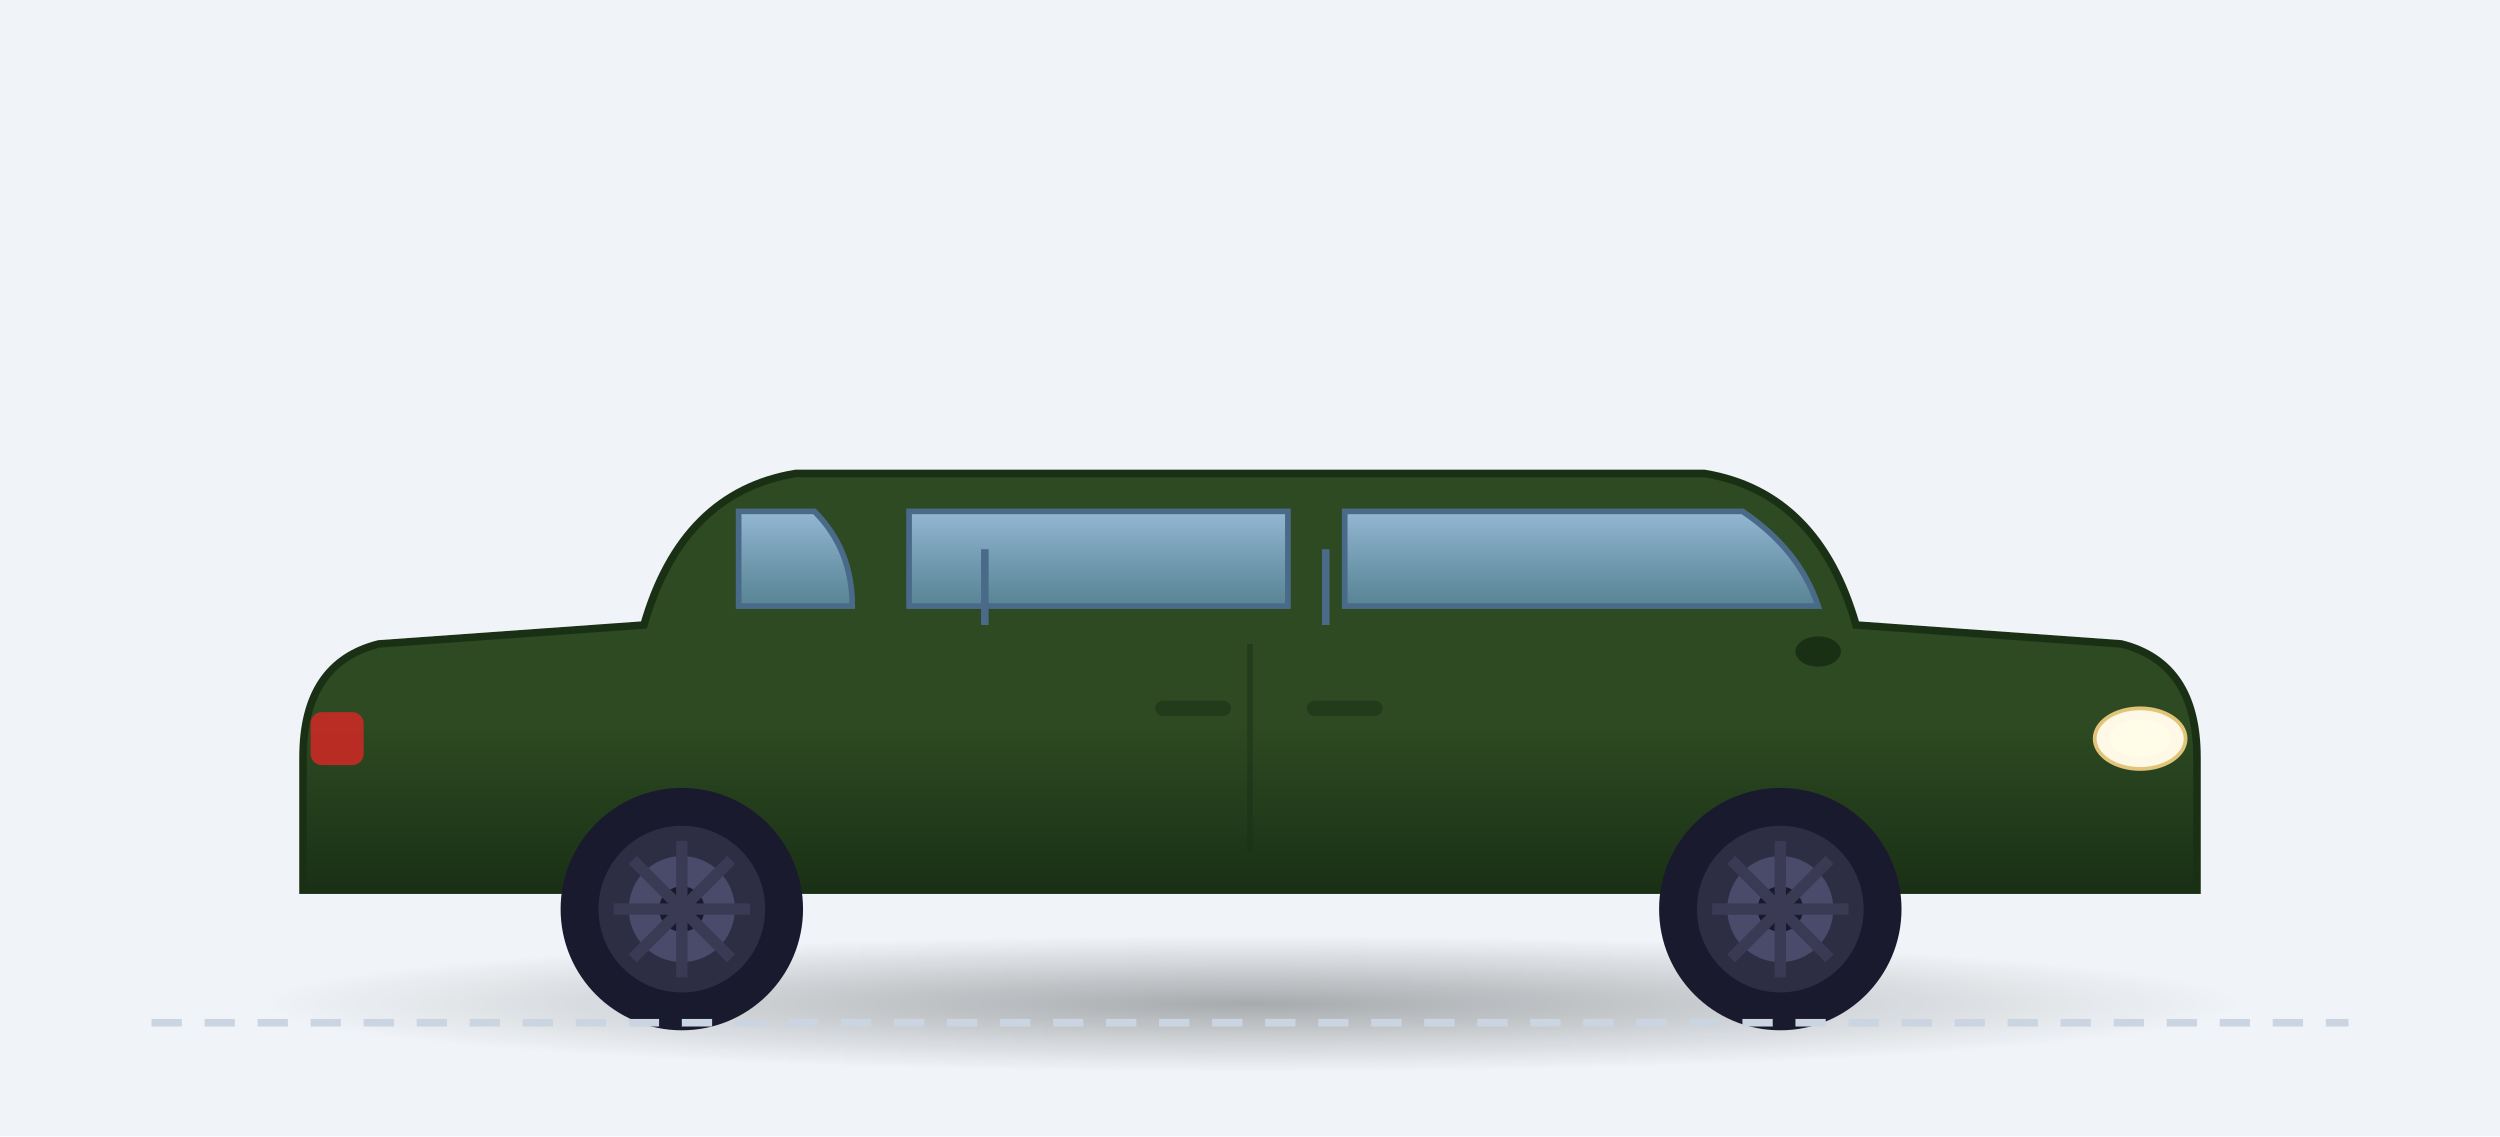
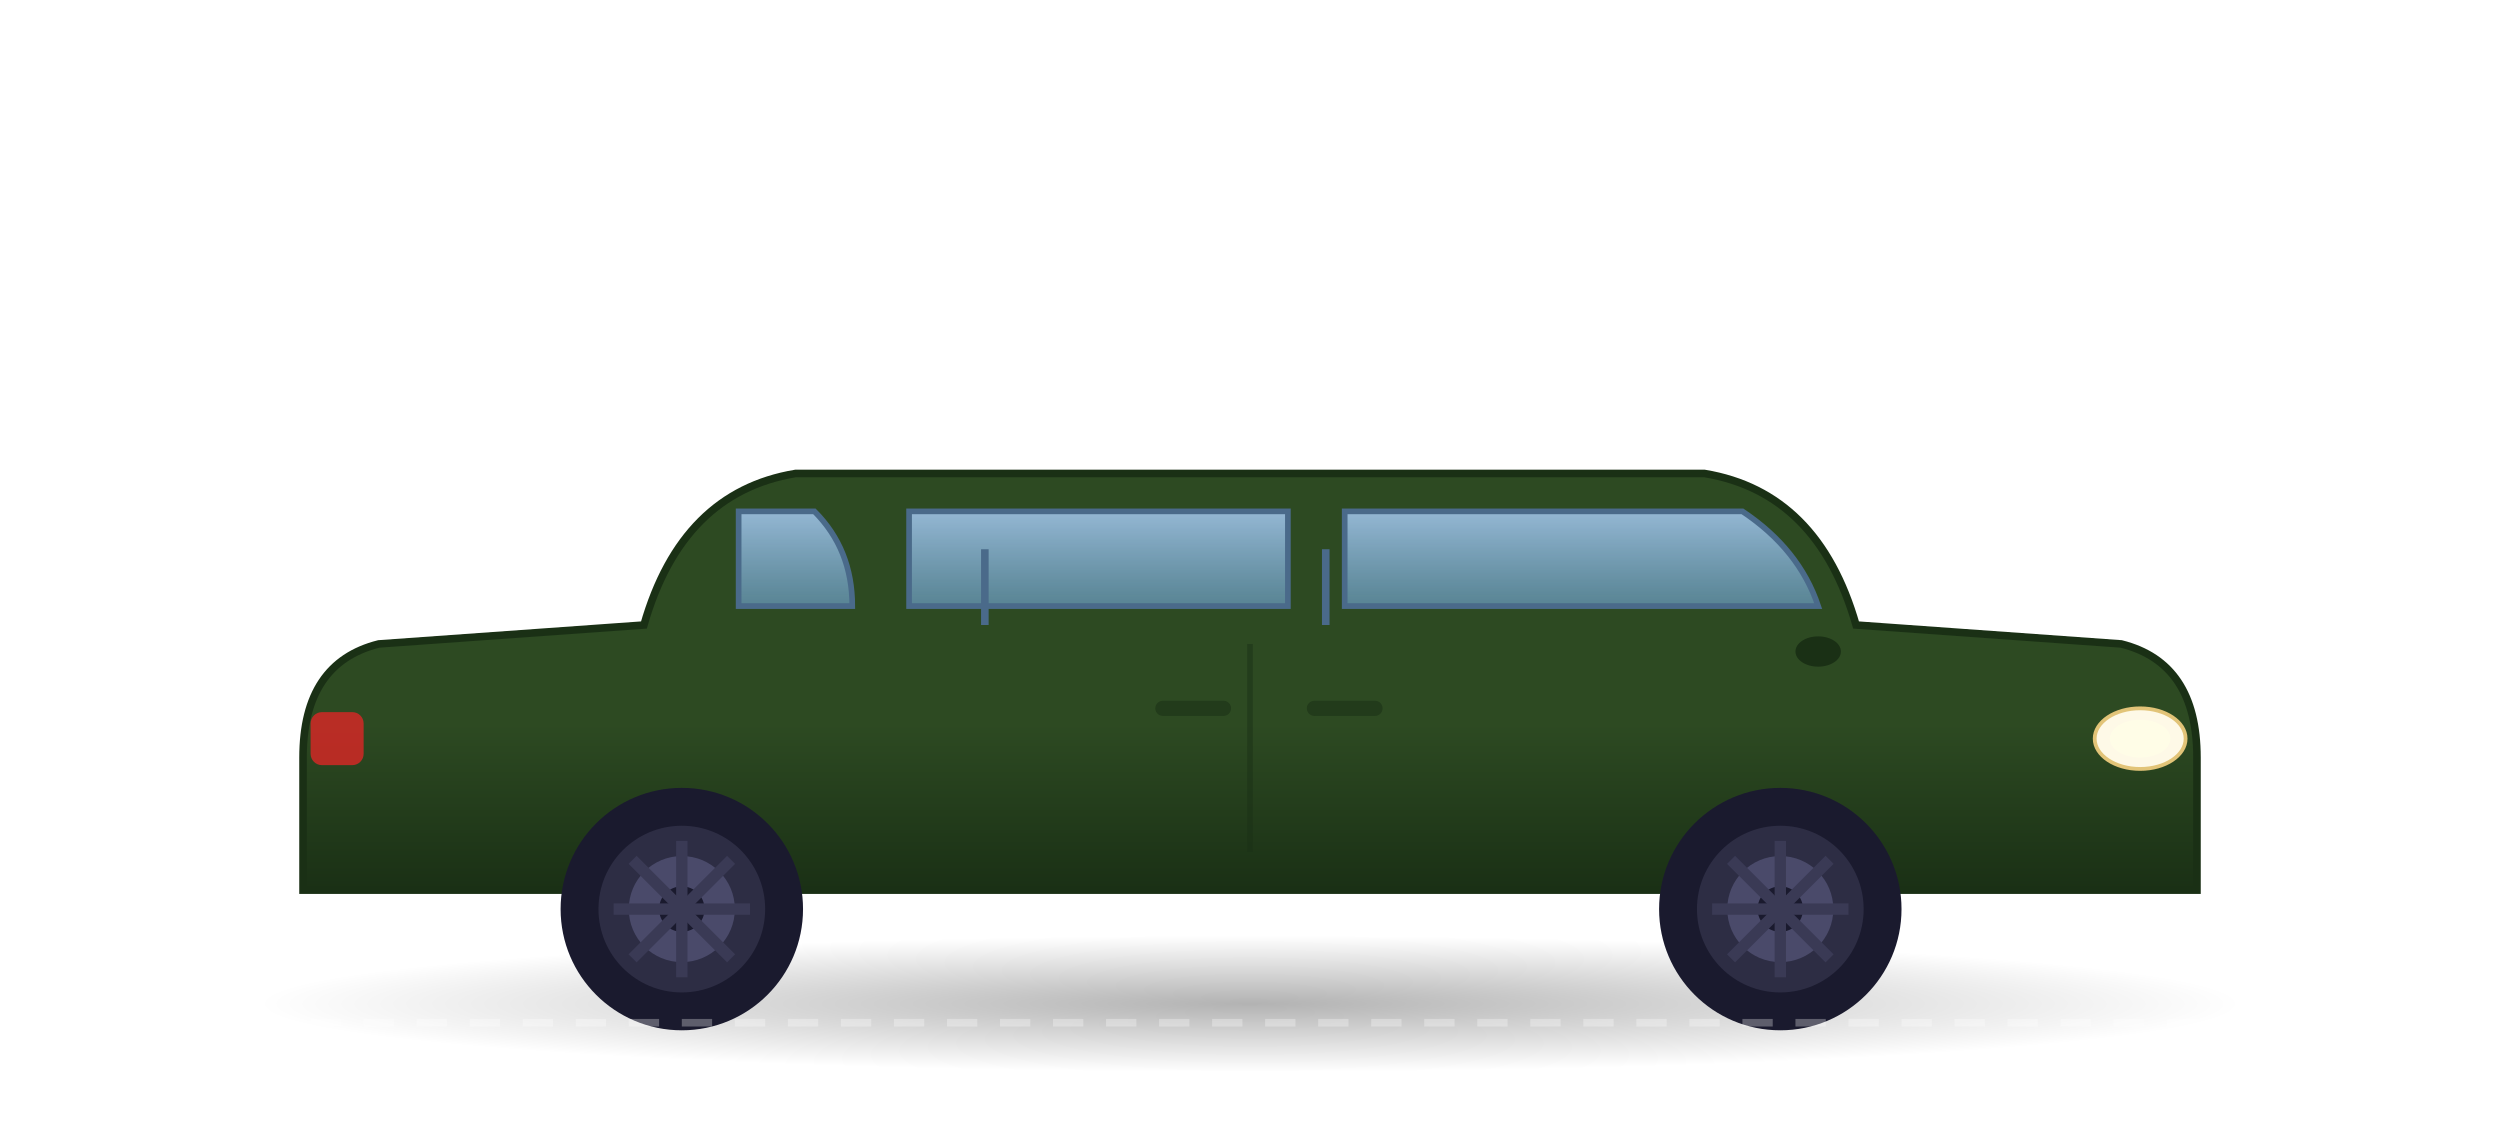
<svg xmlns="http://www.w3.org/2000/svg" viewBox="0 0 660 300" width="660" height="300">
  <defs>
    <linearGradient id="bodyGrad_toyota_v8.svg" x1="0%" y1="0%" x2="0%" y2="100%">
      <stop offset="0%" style="stop-color:#2d4a22" />
      <stop offset="60%" style="stop-color:#2d4a22" />
      <stop offset="100%" style="stop-color:#1a3015" />
    </linearGradient>
    <linearGradient id="windowGrad_toyota_v8.svg" x1="0%" y1="0%" x2="0%" y2="100%">
      <stop offset="0%" style="stop-color:#a0c4e8;stop-opacity:0.9" />
      <stop offset="100%" style="stop-color:#6b9dc4;stop-opacity:0.7" />
    </linearGradient>
    <radialGradient id="shadowGrad_toyota_v8.svg" cx="50%" cy="50%" r="50%">
      <stop offset="0%" style="stop-color:rgba(0,0,0,0.3)" />
      <stop offset="100%" style="stop-color:rgba(0,0,0,0)" />
    </radialGradient>
  </defs>
-   <rect width="660" height="300" fill="#f0f4f8" />
+   <rect width="660" height="300" fill="none" />
  <ellipse cx="330" cy="265" rx="260" ry="18" fill="url(#shadowGrad_toyota_v8.svg)" />
  <path d="M 80 200 Q 80 175 100 170 L 170 165 Q 180 130 210 125 L 450 125 Q 480 130 490 165 L 560 170 Q 580 175 580 200 L 580 235 L 80 235 Z" fill="url(#bodyGrad_toyota_v8.svg)" stroke="#1a3015" stroke-width="2" />
  <path d="M 195 135 L 215 135 Q 225 145 225 160 L 195 160 Z M 240 135 L 340 135 L 340 160 L 240 160 Z M 355 135 L 460 135 Q 475 145 480 160 L 355 160 Z" fill="url(#windowGrad_toyota_v8.svg)" stroke="#4a6a8a" stroke-width="1.5" />
  <line x1="260" y1="145" x2="260" y2="165" stroke="#4a6a8a" stroke-width="2" />
  <line x1="350" y1="145" x2="350" y2="165" stroke="#4a6a8a" stroke-width="2" />
  <line x1="330" y1="170" x2="330" y2="225" stroke="#1a3015" stroke-width="1.5" opacity="0.5" />
  <rect x="305" y="185" width="20" height="4" rx="2" fill="#1a3015" opacity="0.6" />
  <rect x="345" y="185" width="20" height="4" rx="2" fill="#1a3015" opacity="0.6" />
  <ellipse cx="565" cy="195" rx="12" ry="8" fill="#fef9e7" stroke="#e2c478" stroke-width="1" />
  <ellipse cx="565" cy="195" rx="8" ry="5" fill="#fffde7" />
  <rect x="82" y="188" width="14" height="14" rx="3" fill="#dc2626" opacity="0.8" />
  <ellipse cx="480" cy="172" rx="6" ry="4" fill="#1a3015" />
  <circle cx="180" cy="240" r="32" fill="#1a1a2e" />
  <circle cx="180" cy="240" r="22" fill="#2d2d44" />
  <circle cx="180" cy="240" r="14" fill="#4a4a6a" />
  <circle cx="180" cy="240" r="6" fill="#1a1a2e" />
  <line x1="162" y1="240" x2="198" y2="240" stroke="#3a3a55" stroke-width="3" />
  <line x1="180" y1="222" x2="180" y2="258" stroke="#3a3a55" stroke-width="3" />
  <line x1="167" y1="227" x2="193" y2="253" stroke="#3a3a55" stroke-width="3" />
  <line x1="167" y1="253" x2="193" y2="227" stroke="#3a3a55" stroke-width="3" />
  <circle cx="470" cy="240" r="32" fill="#1a1a2e" />
  <circle cx="470" cy="240" r="22" fill="#2d2d44" />
  <circle cx="470" cy="240" r="14" fill="#4a4a6a" />
  <circle cx="470" cy="240" r="6" fill="#1a1a2e" />
  <line x1="452" y1="240" x2="488" y2="240" stroke="#3a3a55" stroke-width="3" />
  <line x1="470" y1="222" x2="470" y2="258" stroke="#3a3a55" stroke-width="3" />
  <line x1="457" y1="227" x2="483" y2="253" stroke="#3a3a55" stroke-width="3" />
  <line x1="457" y1="253" x2="483" y2="227" stroke="#3a3a55" stroke-width="3" />
-   <line x1="40" y1="270" x2="620" y2="270" stroke="#cbd5e1" stroke-width="2" stroke-dasharray="8,6" />
+   <line x1="40" y1="270" x2="620" y2="270" stroke="rgba(255,255,255,0.3)" stroke-width="2" stroke-dasharray="8,6" />
</svg>
